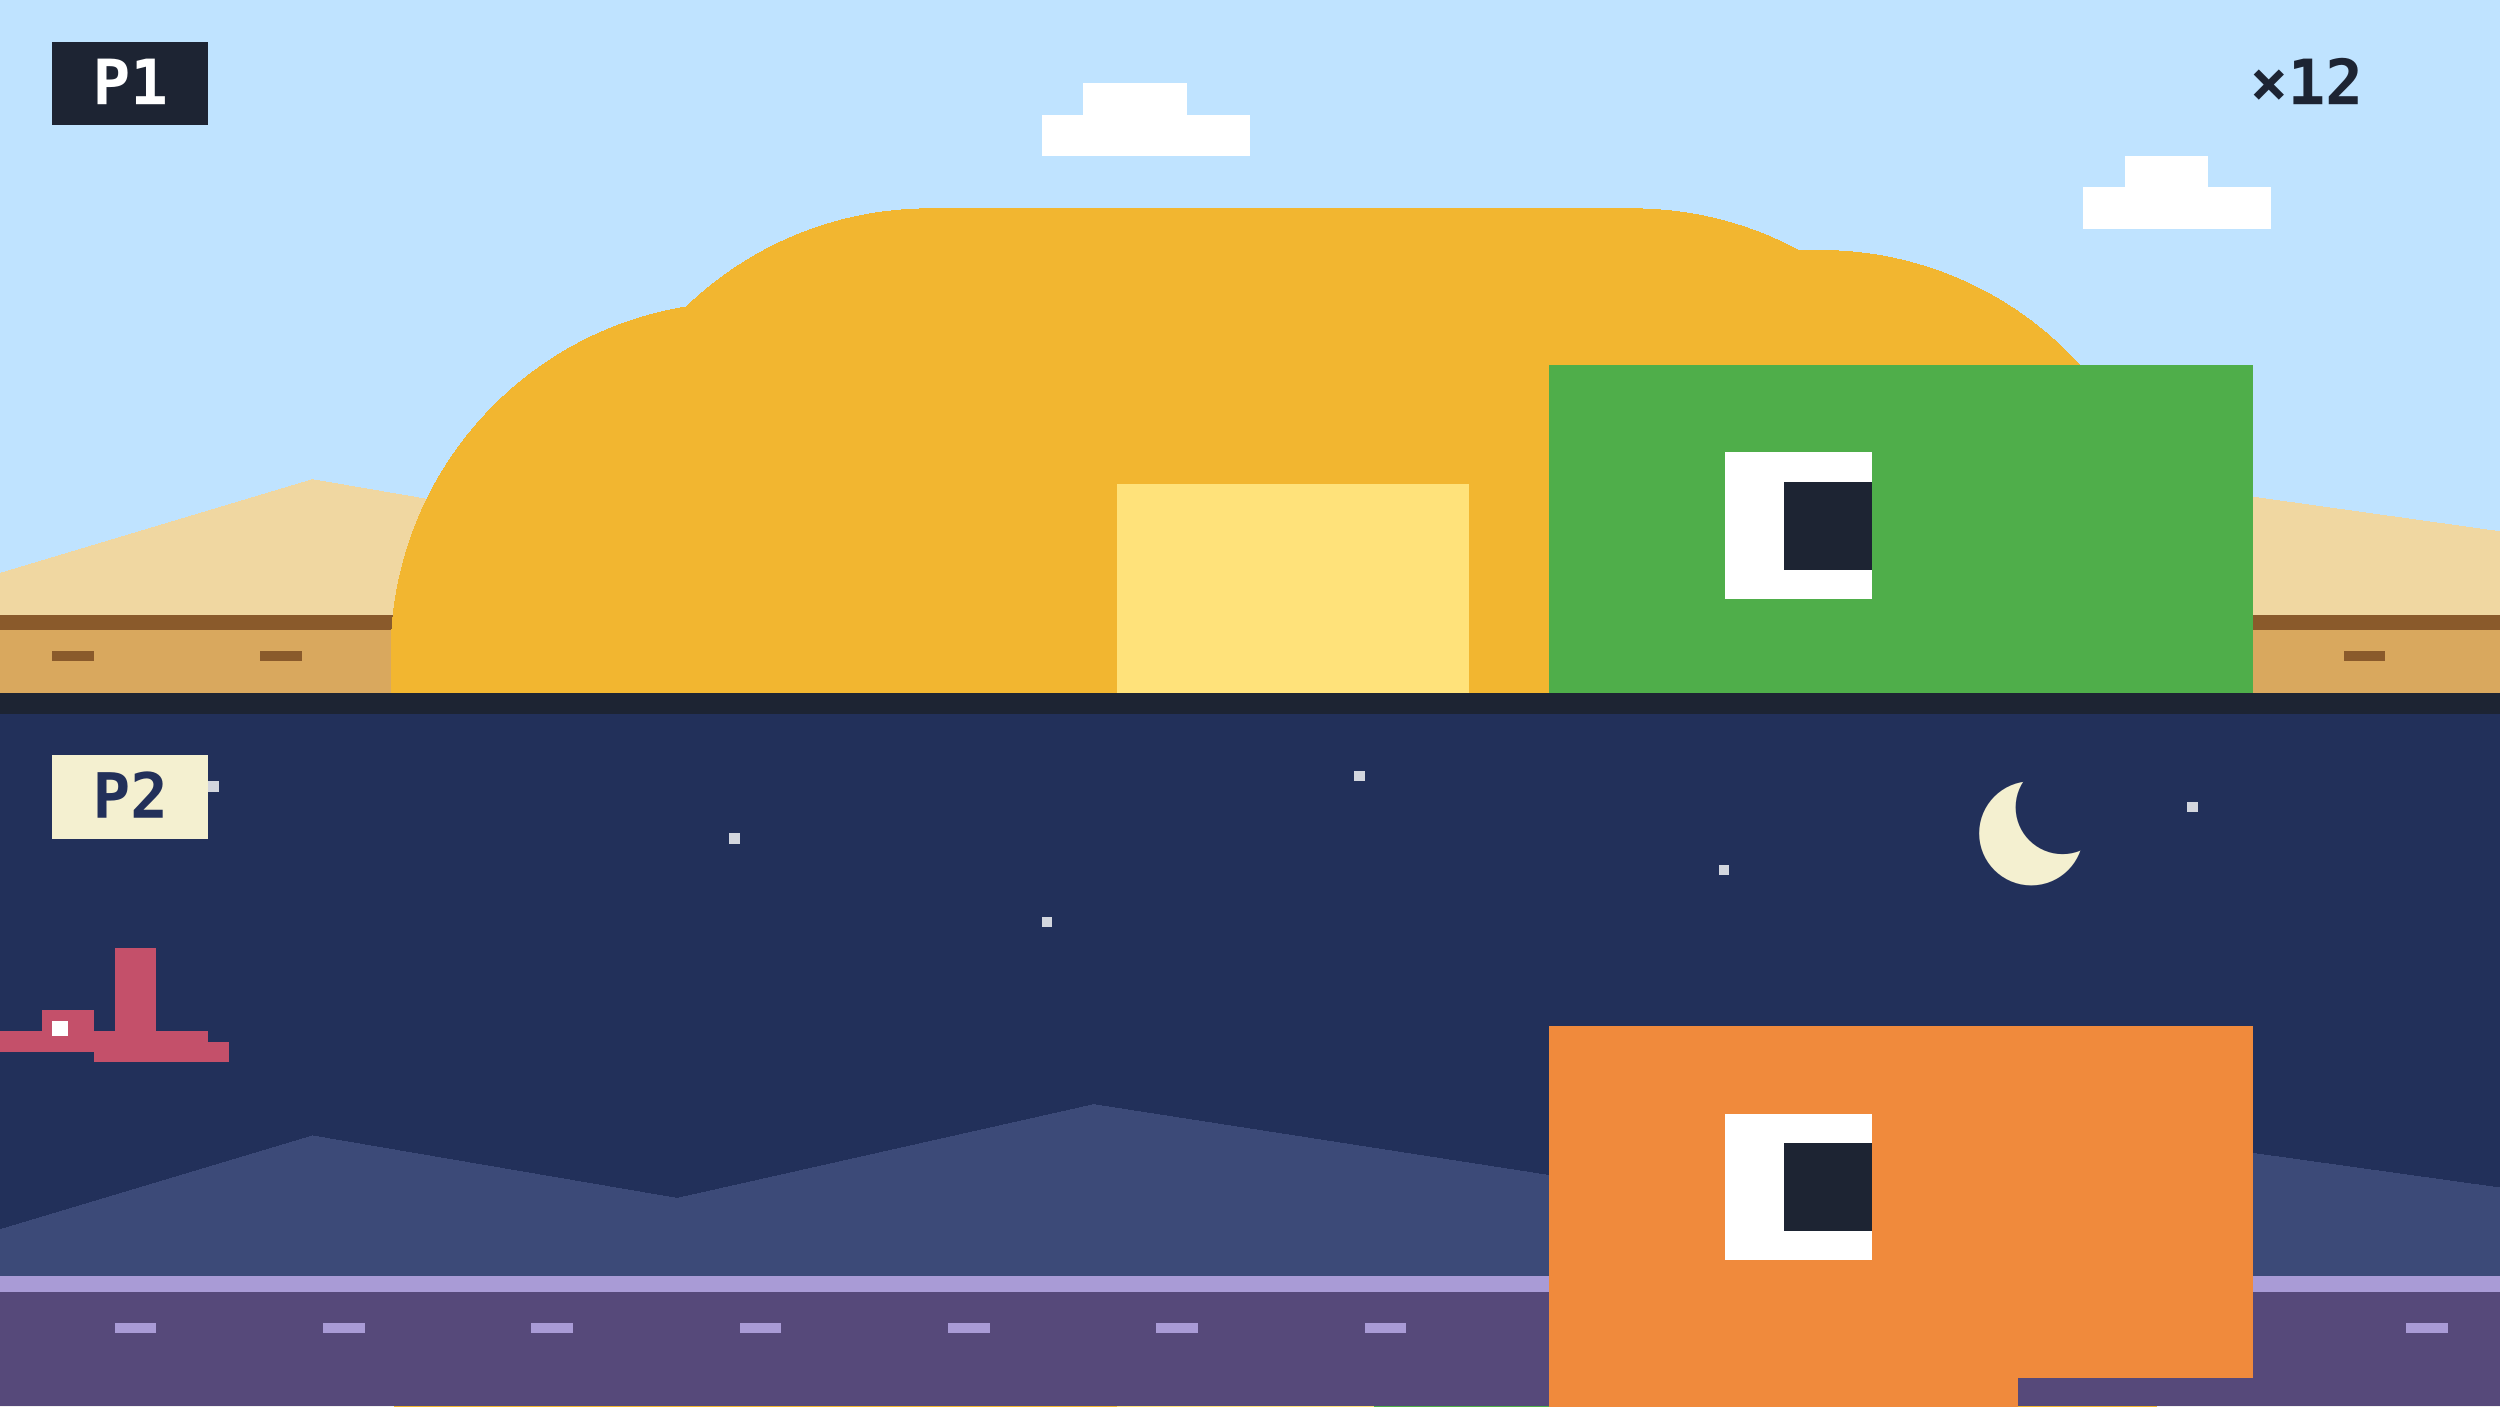
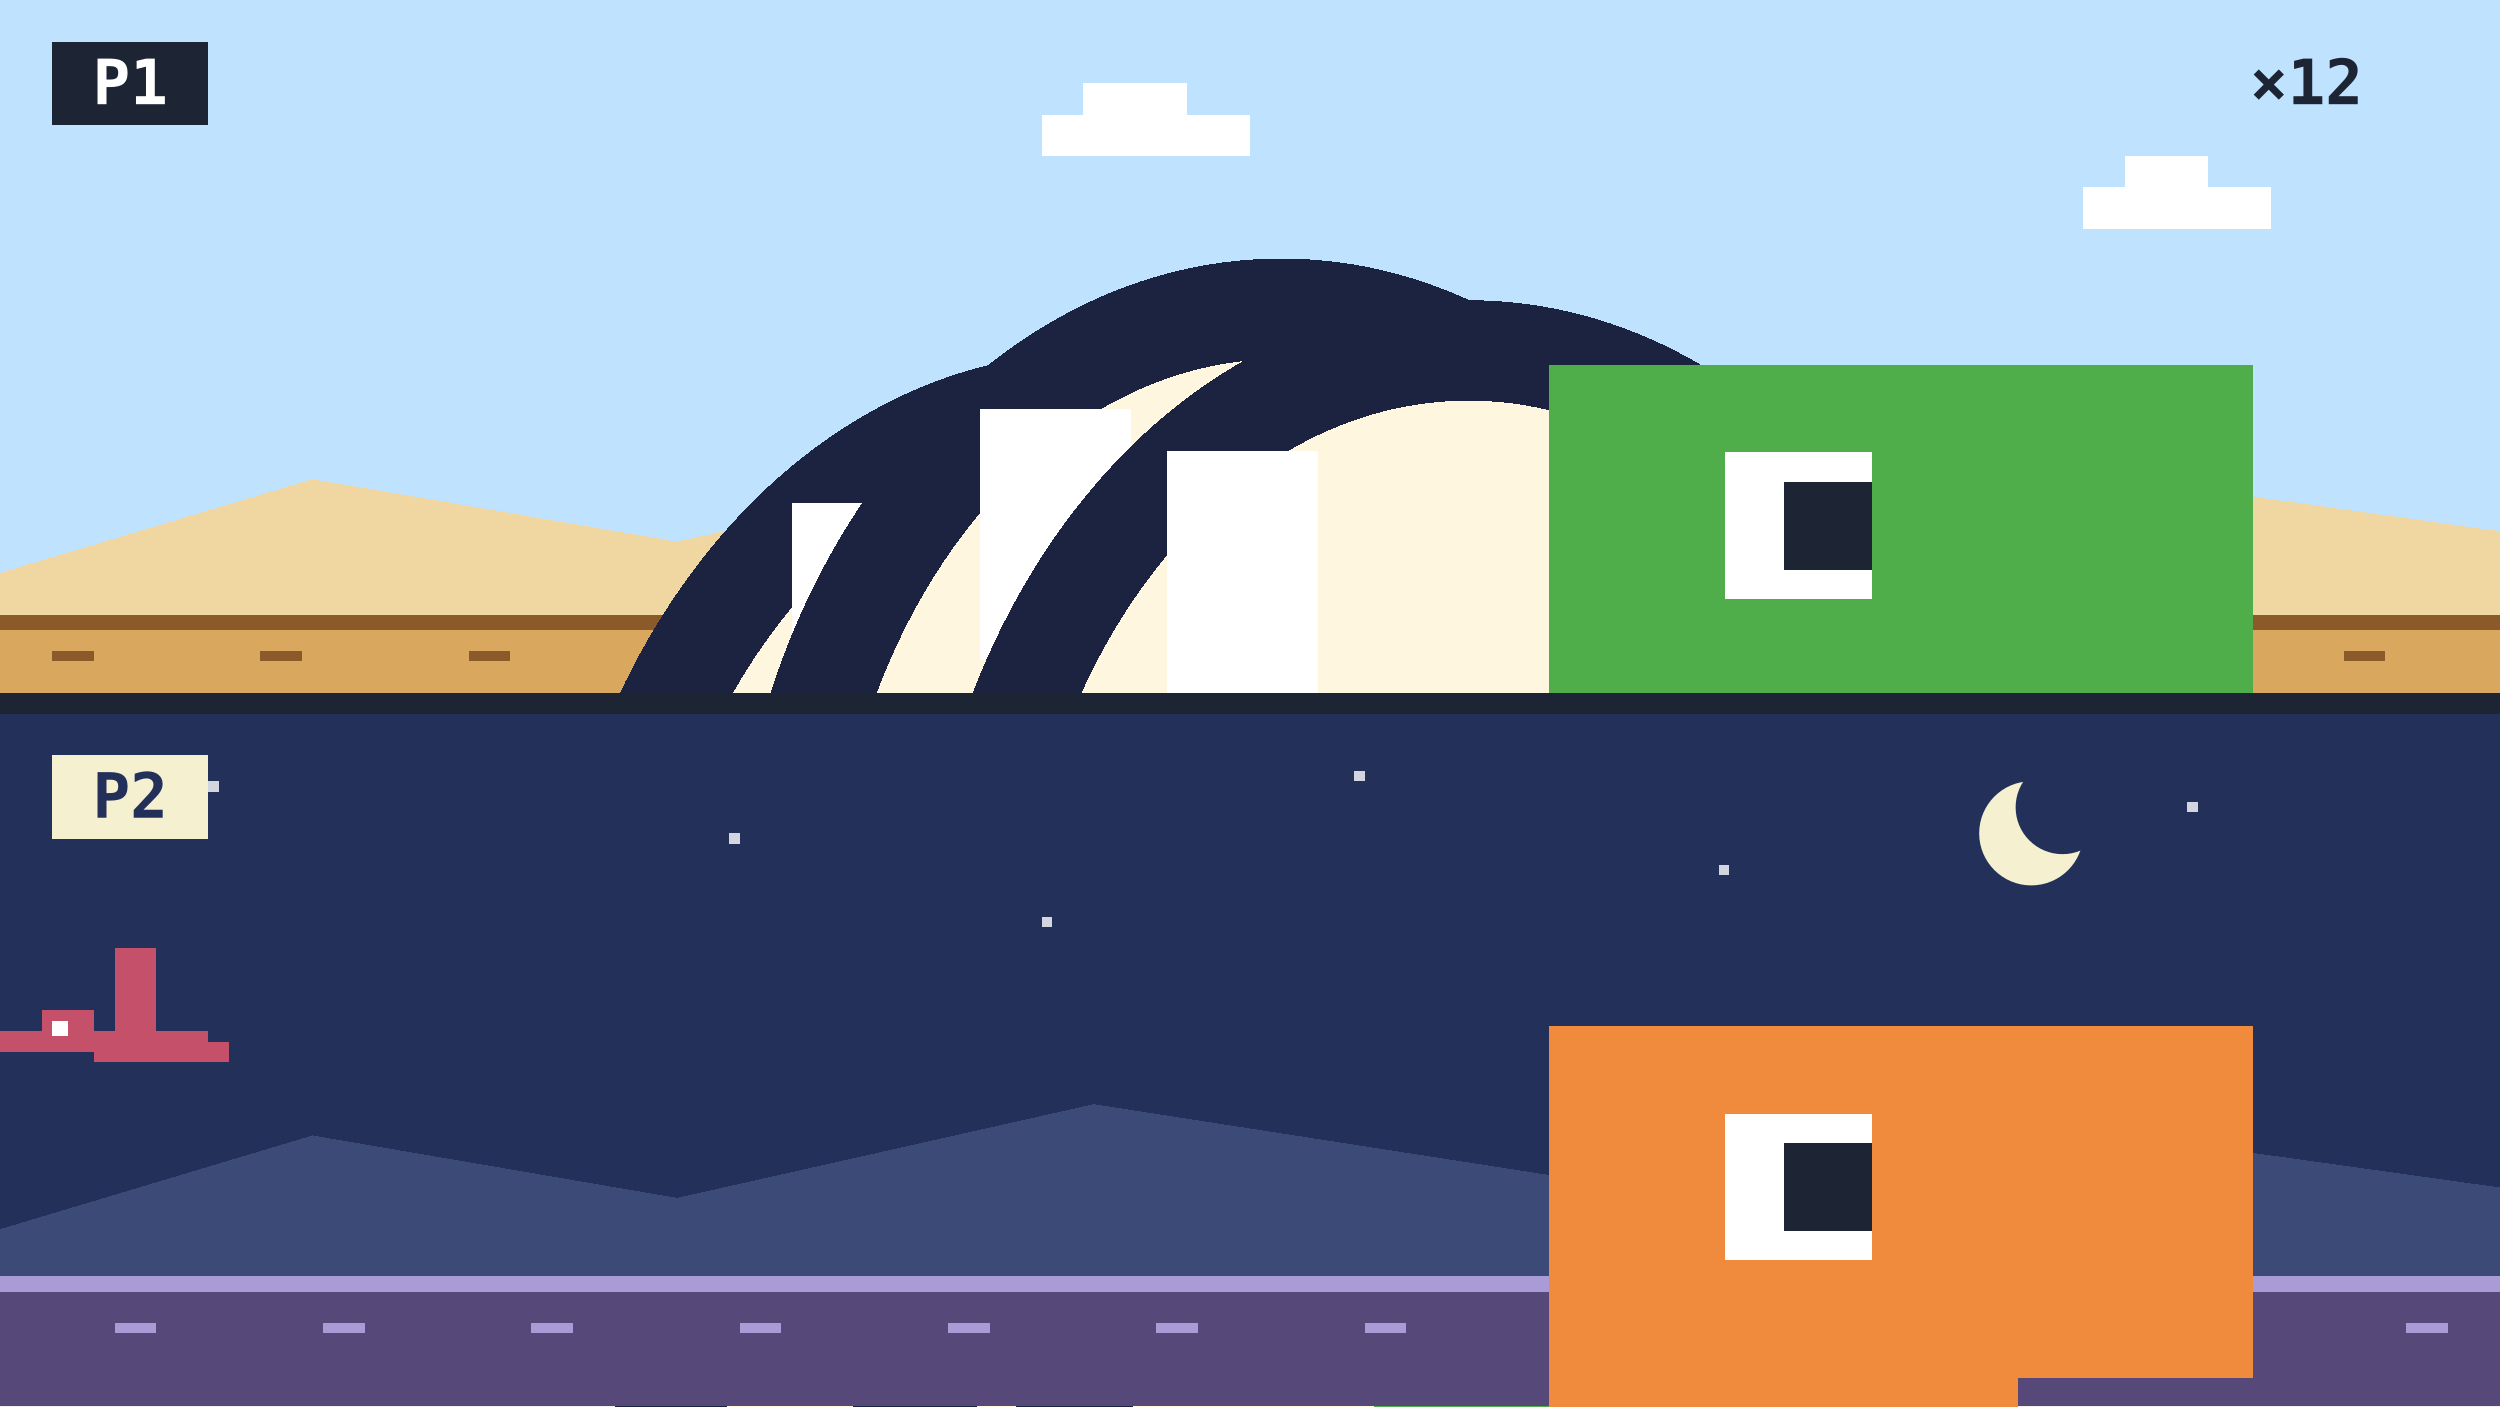
<svg xmlns="http://www.w3.org/2000/svg" xmlns:xlink="http://www.w3.org/1999/xlink" viewBox="0 0 480 270" width="480" height="270" shape-rendering="crispEdges">
  <defs>
    <symbol id="dino" viewBox="0 0 48 48" width="48" height="48" overflow="visible">
      <rect x="20" y="0" width="24" height="12" fill="currentColor" />
      <rect x="26" y="3" width="5" height="5" fill="#ffffff" />
      <rect x="28" y="4" width="3" height="3" fill="#1d2433" />
      <rect x="20" y="12" width="16" height="4" fill="currentColor" />
      <rect x="12" y="16" width="20" height="16" fill="currentColor" />
      <rect x="16" y="22" width="12" height="8" fill="#ffffff" opacity="0.25" />
      <rect x="4" y="20" width="8" height="8" fill="currentColor" />
      <rect x="0" y="16" width="4" height="8" fill="currentColor" />
      <rect x="32" y="20" width="6" height="4" fill="currentColor" />
      <g>
        <animate attributeName="opacity" values="1;0" dur="0.24s" calcMode="discrete" repeatCount="indefinite" />
        <rect x="14" y="32" width="6" height="12" fill="currentColor" />
        <rect x="14" y="44" width="8" height="4" fill="currentColor" />
        <rect x="24" y="32" width="6" height="6" fill="currentColor" />
      </g>
      <g opacity="0">
        <animate attributeName="opacity" values="0;1" dur="0.24s" calcMode="discrete" repeatCount="indefinite" />
        <rect x="14" y="32" width="6" height="6" fill="currentColor" />
        <rect x="24" y="32" width="6" height="12" fill="currentColor" />
        <rect x="24" y="44" width="8" height="4" fill="currentColor" />
      </g>
    </symbol>
    <symbol id="dinoDuck" viewBox="0 0 48 48" width="48" height="48" overflow="visible">
      <rect x="-4" y="28" width="8" height="6" fill="currentColor" />
      <rect x="4" y="26" width="34" height="14" fill="currentColor" />
      <rect x="34" y="22" width="22" height="12" fill="currentColor" />
      <rect x="44" y="25" width="5" height="5" fill="#ffffff" />
      <rect x="46" y="26" width="3" height="3" fill="#1d2433" />
      <rect x="10" y="40" width="6" height="8" fill="currentColor" />
      <rect x="24" y="40" width="6" height="8" fill="currentColor" />
    </symbol>
    <symbol id="cactus" viewBox="0 0 24 40" width="24" height="40" overflow="visible">
      <rect x="8" y="0" width="8" height="40" fill="#2f8a4a" />
      <rect x="10" y="2" width="2" height="34" fill="#5cc26e" />
      <rect x="0" y="10" width="4" height="12" fill="#2f8a4a" />
      <rect x="0" y="20" width="8" height="4" fill="#2f8a4a" />
      <rect x="20" y="6" width="4" height="12" fill="#2f8a4a" />
      <rect x="16" y="16" width="8" height="4" fill="#2f8a4a" />
    </symbol>
-     <symbol id="coin" viewBox="-6 -6 12 12" width="12" height="12" overflow="visible">
+     <symbol id="egg" viewBox="-6 -7 12 14" width="12" height="14" overflow="visible">
      <g>
-         <animateTransform attributeName="transform" type="scale" values="1 1;0.3 1;1 1" dur="0.6s" repeatCount="indefinite" />
-         <rect x="-6" y="-6" width="12" height="12" rx="3" fill="#f2b630" />
-         <rect x="-3" y="-4" width="3" height="8" fill="#ffe27a" />
+         <animateTransform attributeName="transform" type="rotate" values="-10;10;-10" dur="0.6s" repeatCount="indefinite" />
+         <ellipse cx="0" cy="0.5" rx="5" ry="6.5" fill="#fff6e0" stroke="#1b2340" stroke-width="1" />
+         <rect x="-2" y="-2" width="2" height="2" fill="#f08a24" />
+         <rect x="1.5" y="2" width="2" height="2" fill="#f08a24" />
+         <rect x="-3" y="-5" width="1.5" height="2.5" fill="#ffffff" />
      </g>
    </symbol>
  </defs>
  <rect x="0" y="0" width="480" height="133" fill="#bfe3ff" />
  <path d="M0 110 L60 92 L130 104 L210 86 L300 100 L380 88 L480 102 L480 118 L0 118 Z" fill="#f0d7a1" />
  <rect x="0" y="118" width="480" height="15" fill="#d9a85e" />
  <rect x="0" y="118" width="480" height="3" fill="#8a5a2b" />
  <g fill="#8a5a2b">
    <animateTransform attributeName="transform" type="translate" values="0 0;-40 0" dur="0.296s" repeatCount="indefinite" />
    <rect x="10" y="125" width="8" height="2" />
    <rect x="50" y="125" width="8" height="2" />
    <rect x="90" y="125" width="8" height="2" />
    <rect x="130" y="125" width="8" height="2" />
    <rect x="170" y="125" width="8" height="2" />
    <rect x="210" y="125" width="8" height="2" />
    <rect x="250" y="125" width="8" height="2" />
    <rect x="290" y="125" width="8" height="2" />
    <rect x="330" y="125" width="8" height="2" />
    <rect x="370" y="125" width="8" height="2" />
    <rect x="410" y="125" width="8" height="2" />
    <rect x="450" y="125" width="8" height="2" />
    <rect x="490" y="125" width="8" height="2" />
  </g>
  <g fill="#ffffff">
    <animateTransform attributeName="transform" type="translate" values="0 0;-60 0" dur="4s" repeatCount="indefinite" />
    <rect x="200" y="22" width="40" height="8" />
    <rect x="208" y="16" width="20" height="6" />
    <rect x="400" y="36" width="36" height="8" />
    <rect x="408" y="30" width="16" height="6" />
  </g>
  <g>
    <animateTransform attributeName="transform" type="translate" values="500 0;-40 0" dur="4s" repeatCount="indefinite" />
    <use xlink:href="#cactus" href="#cactus" x="0" y="78" />
-     <use xlink:href="#coin" href="#coin" x="-30" y="58">
+     <use xlink:href="#egg" href="#egg" x="-30" y="58">
      <animate attributeName="opacity" values="1;1;0;0" keyTimes="0;0.67;0.68;1" dur="4s" repeatCount="indefinite" />
    </use>
-     <use xlink:href="#coin" href="#coin" x="6" y="40">
+     <use xlink:href="#egg" href="#egg" x="6" y="40">
      <animate attributeName="opacity" values="1;1;0;0" keyTimes="0;0.735;0.745;1" dur="4s" repeatCount="indefinite" />
    </use>
-     <use xlink:href="#coin" href="#coin" x="42" y="48">
+     <use xlink:href="#egg" href="#egg" x="42" y="48">
      <animate attributeName="opacity" values="1;1;0;0" keyTimes="0;0.80;0.81;1" dur="4s" repeatCount="indefinite" />
    </use>
  </g>
  <g transform="translate(80 70)">
    <g>
      <animateTransform attributeName="transform" type="translate" dur="4s" repeatCount="indefinite" values="0 0;0 0;0 -58;0 0;0 0" keyTimes="0;0.62;0.75;0.9;1" calcMode="spline" keySplines="0 0 1 1;0.2 0.7 0.4 1;0.6 0 0.8 0.3;0 0 1 1" />
      <use xlink:href="#dino" href="#dino" color="#4fae4a" />
    </g>
  </g>
  <rect x="10" y="8" width="30" height="16" fill="#1d2433" />
  <text x="25" y="20" text-anchor="middle" font-family="ui-monospace, Menlo, monospace" font-size="12" font-weight="bold" fill="#ffffff">P1</text>
-   <use xlink:href="#coin" href="#coin" x="420" y="16" />
+   <use xlink:href="#egg" href="#egg" x="420" y="16" />
  <text x="432" y="20" font-family="ui-monospace, Menlo, monospace" font-size="12" font-weight="bold" fill="#1d2433">×12</text>
  <rect x="0" y="133" width="480" height="4" fill="#1d2433" />
  <rect x="0" y="137" width="480" height="133" fill="#22305a" />
  <g fill="#ffffff" opacity="0.8">
    <rect x="40" y="150" width="2" height="2" />
    <rect x="140" y="160" width="2" height="2" />
    <rect x="260" y="148" width="2" height="2" />
    <rect x="330" y="166" width="2" height="2" />
    <rect x="420" y="154" width="2" height="2" />
    <rect x="200" y="176" width="2" height="2" />
  </g>
  <circle cx="390" cy="160" r="10" fill="#f4f0d0" shape-rendering="auto" />
  <circle cx="396" cy="155" r="9" fill="#22305a" shape-rendering="auto" />
  <path d="M0 236 L60 218 L130 230 L210 212 L300 226 L380 214 L480 228 L480 245 L0 245 Z" fill="#3c4a78" />
  <rect x="0" y="245" width="480" height="25" fill="#56497a" />
  <rect x="0" y="245" width="480" height="3" fill="#a99bd6" />
  <g fill="#a99bd6">
    <animateTransform attributeName="transform" type="translate" values="0 0;-40 0" dur="0.296s" repeatCount="indefinite" />
    <rect x="22" y="254" width="8" height="2" />
    <rect x="62" y="254" width="8" height="2" />
    <rect x="102" y="254" width="8" height="2" />
    <rect x="142" y="254" width="8" height="2" />
    <rect x="182" y="254" width="8" height="2" />
    <rect x="222" y="254" width="8" height="2" />
    <rect x="262" y="254" width="8" height="2" />
    <rect x="302" y="254" width="8" height="2" />
    <rect x="342" y="254" width="8" height="2" />
    <rect x="382" y="254" width="8" height="2" />
    <rect x="422" y="254" width="8" height="2" />
    <rect x="462" y="254" width="8" height="2" />
    <rect x="502" y="254" width="8" height="2" />
  </g>
  <g>
    <animateTransform attributeName="transform" type="translate" dur="4s" repeatCount="indefinite" values="230 0;-40 0;500 0;230 0" keyTimes="0;0.5;0.5;1" />
    <g fill="#c4506a">
      <rect x="0" y="198" width="10" height="4" />
      <rect x="8" y="194" width="10" height="8" />
      <rect x="18" y="198" width="22" height="6" />
      <rect x="38" y="200" width="6" height="4" />
      <rect x="10" y="196" width="3" height="3" fill="#ffffff" />
      <rect x="22" y="182" width="8" height="16">
        <animate attributeName="opacity" values="1;0" dur="0.3s" calcMode="discrete" repeatCount="indefinite" />
      </rect>
      <rect x="22" y="204" width="8" height="12" opacity="0">
        <animate attributeName="opacity" values="0;1" dur="0.3s" calcMode="discrete" repeatCount="indefinite" />
      </rect>
    </g>
  </g>
  <g transform="translate(80 197)">
    <use xlink:href="#dino" href="#dino" color="#f08a3c">
      <animate attributeName="opacity" values="1;0;1" keyTimes="0;0.12;0.38" dur="4s" calcMode="discrete" repeatCount="indefinite" />
    </use>
    <use xlink:href="#dinoDuck" href="#dinoDuck" color="#f08a3c" opacity="0">
      <animate attributeName="opacity" values="0;1;0" keyTimes="0;0.12;0.38" dur="4s" calcMode="discrete" repeatCount="indefinite" />
    </use>
  </g>
  <rect x="10" y="145" width="30" height="16" fill="#f4f0d0" />
  <text x="25" y="157" text-anchor="middle" font-family="ui-monospace, Menlo, monospace" font-size="12" font-weight="bold" fill="#22305a">P2</text>
</svg>
